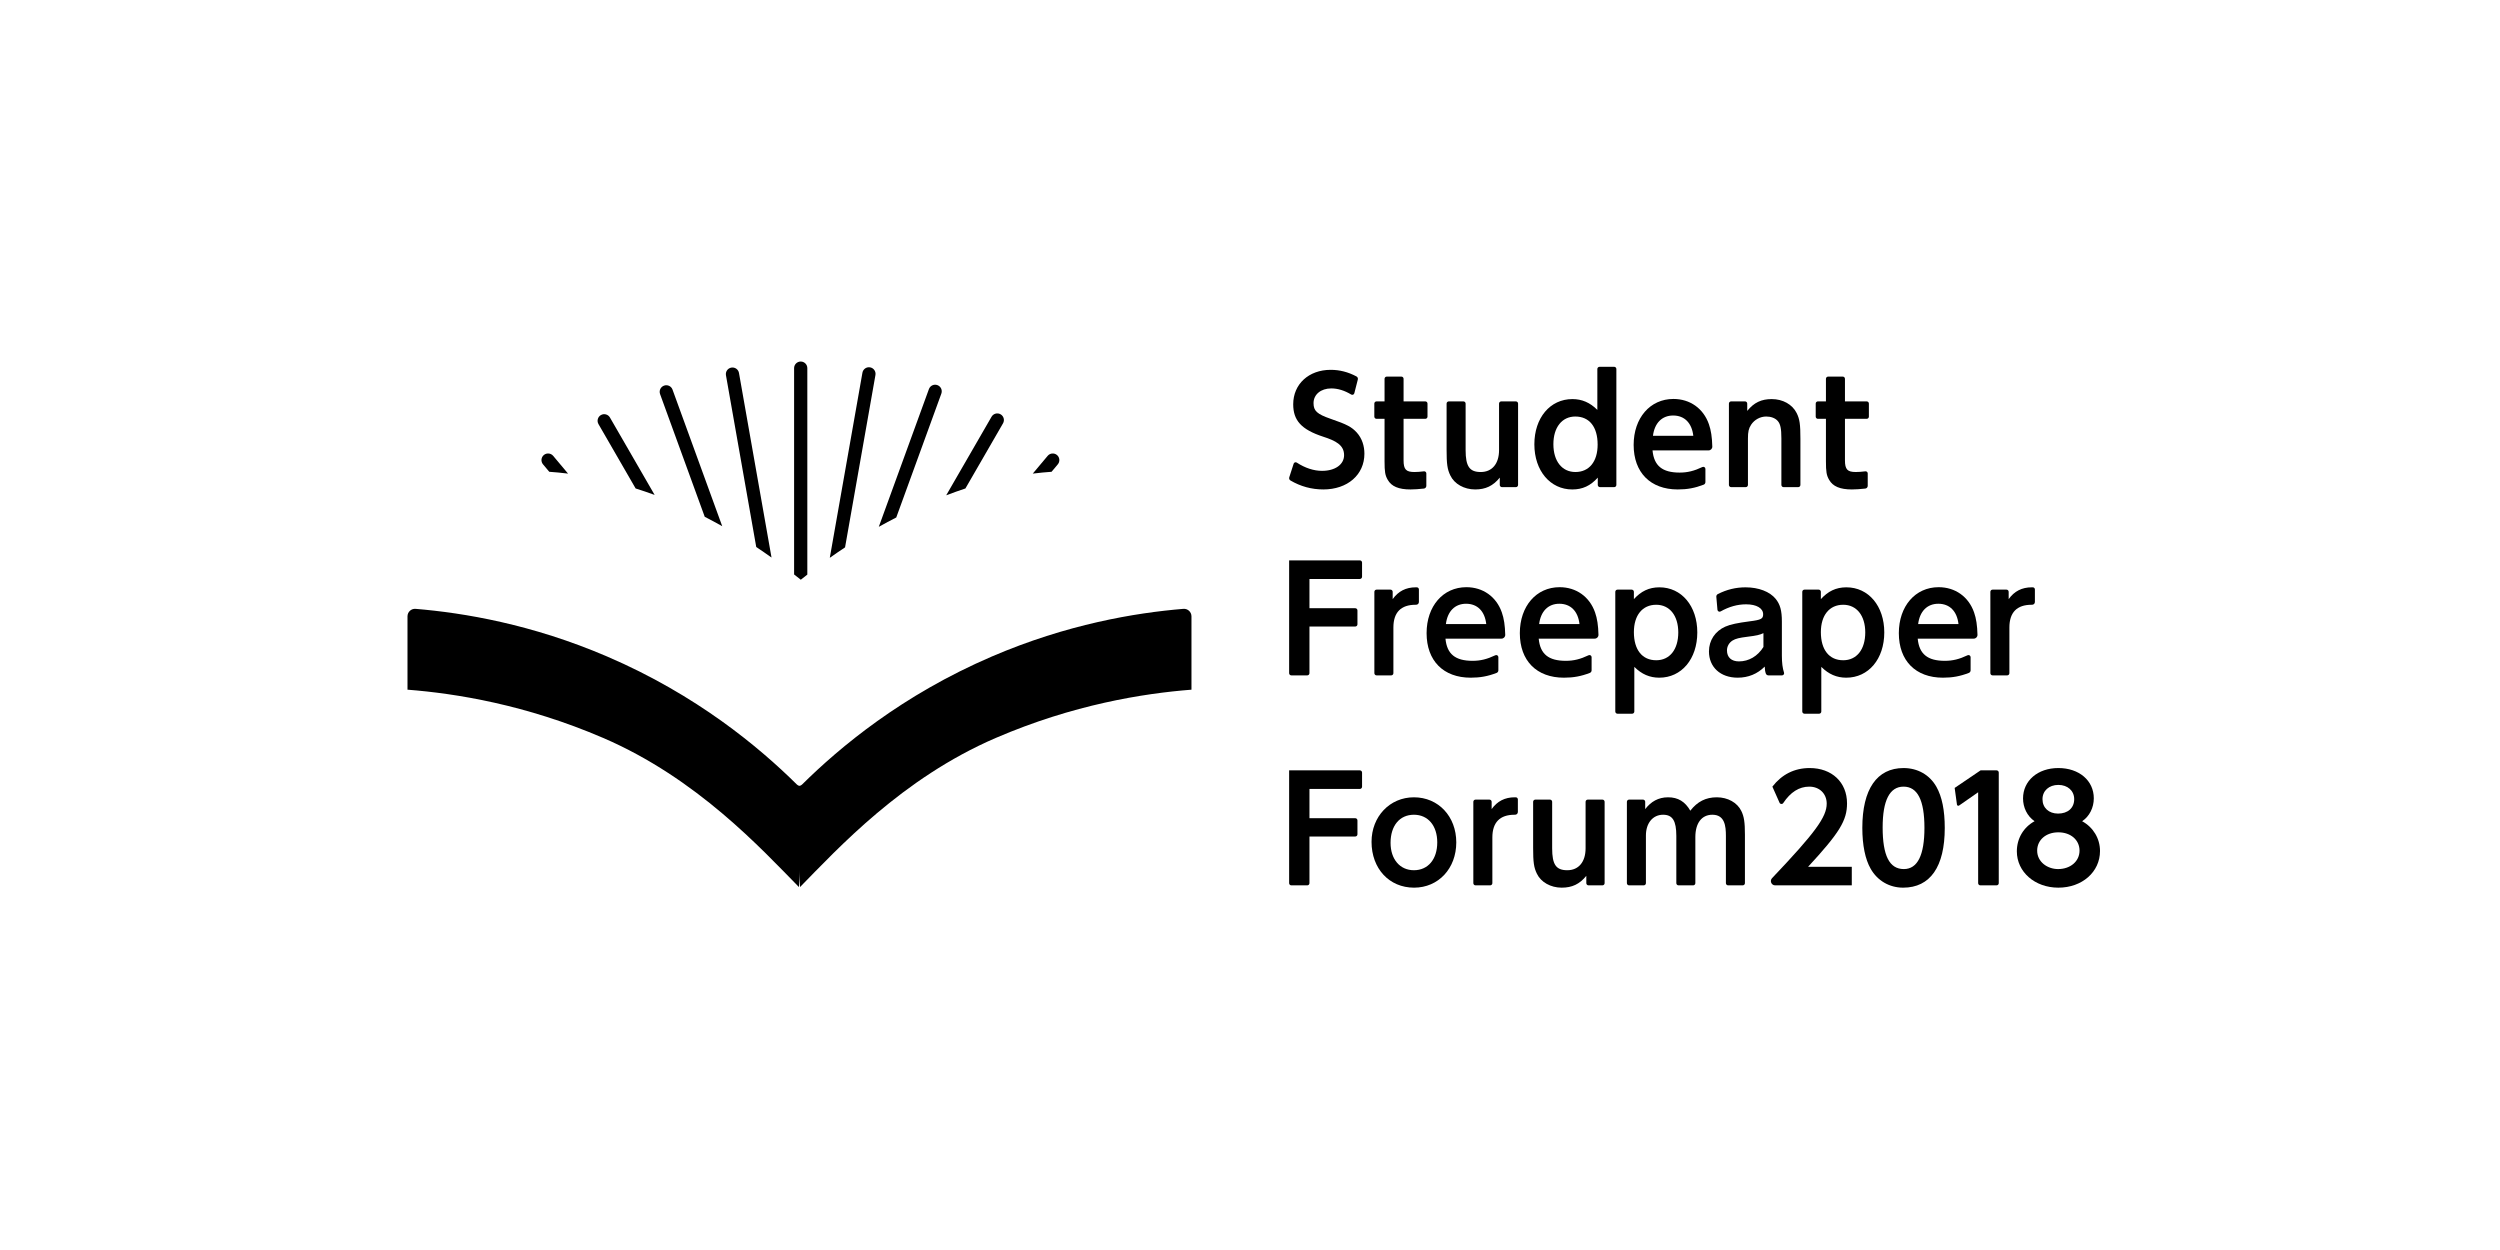
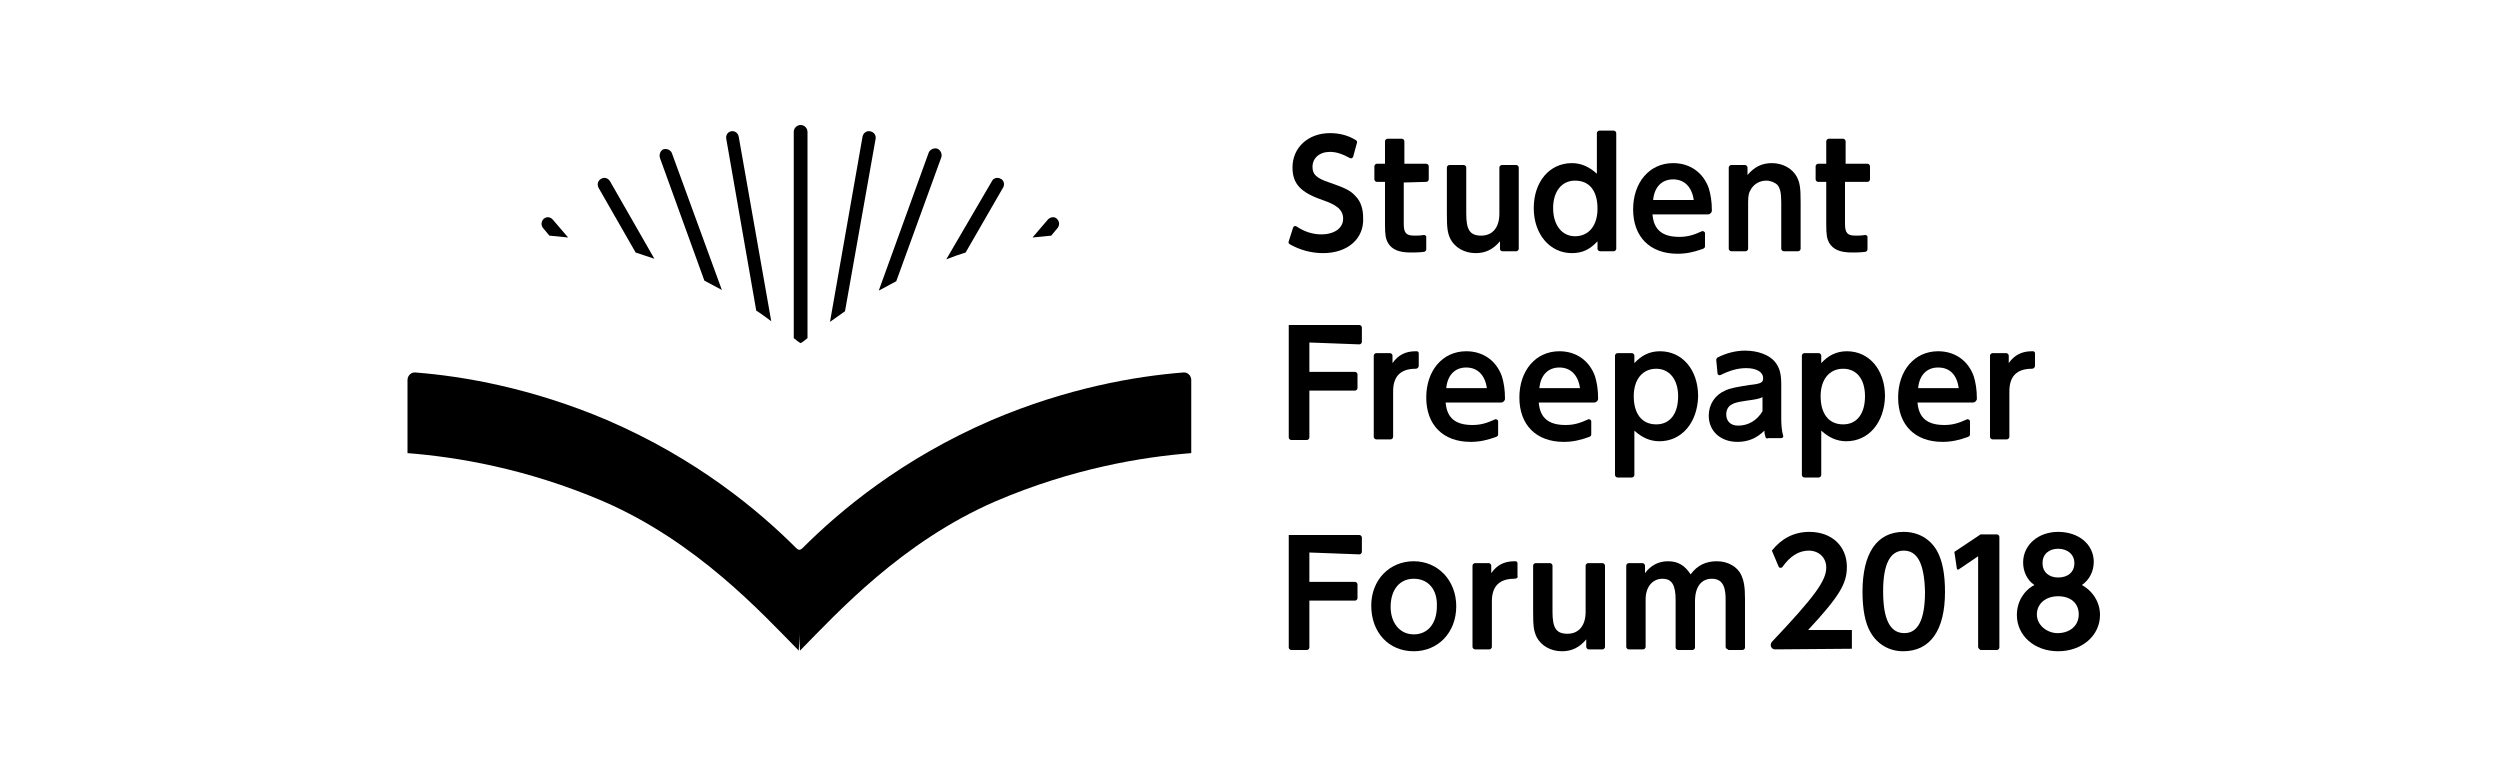
- <svg xmlns="http://www.w3.org/2000/svg" version="1.1" id="レイヤー_1" x="0px" y="0px" viewBox="0 0 400 200" enable-background="new 0 0 400 200" xml:space="preserve">
+ <svg xmlns="http://www.w3.org/2000/svg" version="1.1" id="レイヤー_1" x="0px" y="0px" viewBox="0 0 400 124.4" style="enable-background:new 0 0 400 124.4;" xml:space="preserve">
  <g>
    <g>
-       <path d="M116.153,60.041l4.846,27.482c0.808,0.537,1.623,1.097,2.444,1.682l-5.207-29.531    c-0.101-0.575-0.649-0.959-1.225-0.858C116.435,58.918,116.052,59.466,116.153,60.041" />
-       <path d="M105.612,63.056l7.146,19.633c0.919,0.468,1.855,0.975,2.799,1.504l-7.956-21.86    c-0.2-0.549-0.806-0.832-1.355-0.632h-0C105.696,61.9,105.413,62.507,105.612,63.056" />
-       <path d="M95.756,67.856l5.945,10.298c0.987,0.309,2.001,0.653,3.04,1.034l-7.153-12.39    c-0.292-0.506-0.939-0.679-1.445-0.387l-0,0C95.637,66.704,95.464,67.35,95.756,67.856" />
-       <path d="M87.013,72.804l-0,0c-0.447,0.376-0.506,1.042-0.13,1.49l1,1.192    c0.919,0.063,1.923,0.157,3.006,0.291l-2.385-2.843C88.127,72.487,87.46,72.429,87.013,72.804" />
-       <path d="M169.118,72.804l0,0c0.448,0.376,0.506,1.042,0.131,1.49l-1,1.192    c-0.919,0.063-1.923,0.157-3.006,0.291l2.386-2.843C168.004,72.487,168.67,72.429,169.118,72.804" />
-       <path d="M140.606,84.292c0.94-0.525,1.873-1.025,2.795-1.495l7.215-19.823c0.2-0.549-0.083-1.156-0.632-1.356    h-0c-0.549-0.2-1.155,0.083-1.355,0.632L140.606,84.292z" />
-       <path d="M132.767,89.25c0.818-0.58,1.632-1.135,2.442-1.67l4.863-27.58c0.101-0.575-0.283-1.124-0.858-1.225    c-0.575-0.102-1.123,0.282-1.225,0.858L132.767,89.25z" />
-       <path d="M129.172,91.936V58.902c0-0.584-0.473-1.057-1.057-1.057h-0.001c-0.584,0-1.058,0.473-1.058,1.057v33.011    c0.357,0.281,0.713,0.554,1.072,0.844C128.477,92.475,128.824,92.209,129.172,91.936" />
-       <path d="M151.391,79.25c1.045-0.396,2.072-0.763,3.075-1.095l6.017-10.422c0.292-0.506,0.119-1.152-0.387-1.444    l-0.001-0c-0.506-0.292-1.152-0.119-1.445,0.387L151.391,79.25z" />
+       <path d="M116.2,22.2l4.8,27.5c0.8,0.5,1.6,1.1,2.4,1.7l-5.2-29.5c-0.1-0.6-0.6-1-1.2-0.9C116.4,21.1,116.1,21.7,116.2,22.2" />
+       <path d="M105.6,25.3l7.1,19.6c0.9,0.5,1.9,1,2.8,1.5l-8-21.9c-0.2-0.5-0.8-0.8-1.4-0.6h0C105.7,24.1,105.4,24.7,105.6,25.3" />
+       <path d="M95.8,30.1l5.9,10.3c1,0.3,2,0.7,3,1L97.6,29c-0.3-0.5-0.9-0.7-1.4-0.4l0,0C95.6,28.9,95.5,29.6,95.8,30.1" />
+       <path d="M87,35L87,35c-0.4,0.4-0.5,1-0.1,1.5l1,1.2c0.9,0.1,1.9,0.2,3,0.3l-2.4-2.8C88.1,34.7,87.5,34.6,87,35" />
+       <path d="M169.1,35L169.1,35c0.4,0.4,0.5,1,0.1,1.5l-1,1.2c-0.9,0.1-1.9,0.2-3,0.3l2.4-2.8C168,34.7,168.7,34.6,169.1,35" />
+       <path d="M140.6,46.5c0.9-0.5,1.9-1,2.8-1.5l7.2-19.8c0.2-0.5-0.1-1.2-0.6-1.4h0c-0.5-0.2-1.2,0.1-1.4,0.6L140.6,46.5z" />
+       <path d="M132.8,51.5c0.8-0.6,1.6-1.1,2.4-1.7l4.9-27.6c0.1-0.6-0.3-1.1-0.9-1.2c-0.6-0.1-1.1,0.3-1.2,0.9L132.8,51.5z" />
+       <path d="M129.2,54.1v-33c0-0.6-0.5-1.1-1.1-1.1h0c-0.6,0-1.1,0.5-1.1,1.1v33c0.4,0.3,0.7,0.6,1.1,0.8    C128.5,54.7,128.8,54.4,129.2,54.1" />
+       <path d="M151.4,41.5c1-0.4,2.1-0.8,3.1-1.1l6-10.4c0.3-0.5,0.1-1.2-0.4-1.4l0,0c-0.5-0.3-1.2-0.1-1.4,0.4L151.4,41.5z" />
    </g>
    <g>
-       <path d="M127.832,141.93c-6.024-6.124-16.308-17.396-31.324-23.86c-12.402-5.339-23.588-7.118-31.309-7.721    l-0-11.734c-0-0.702,0.598-1.257,1.297-1.199c7.707,0.639,18.601,2.455,30.635,7.622    c14.361,6.166,24.347,14.526,30.349,20.464c0.36,0.357,0.937,0.357,1.298,0" />
-       <path d="M128.002,141.93c6.024-6.124,16.308-17.396,31.324-23.86c12.402-5.339,23.588-7.118,31.309-7.721    l0-11.734c0-0.702-0.597-1.257-1.297-1.199c-7.707,0.639-18.601,2.455-30.635,7.622    c-14.361,6.166-24.347,14.526-30.349,20.464c-0.36,0.357-0.937,0.357-1.298,0" />
+       <path d="M127.8,104.1c-6-6.1-16.3-17.4-31.3-23.9c-12.4-5.3-23.6-7.1-31.3-7.7l0-11.7c0-0.7,0.6-1.3,1.3-1.2    c7.7,0.6,18.6,2.5,30.6,7.6c14.4,6.2,24.3,14.5,30.3,20.5c0.4,0.4,0.9,0.4,1.3,0" />
+       <path d="M128,104.1c6-6.1,16.3-17.4,31.3-23.9c12.4-5.3,23.6-7.1,31.3-7.7l0-11.7c0-0.7-0.6-1.3-1.3-1.2    c-7.7,0.6-18.6,2.5-30.6,7.6c-14.4,6.2-24.3,14.5-30.3,20.5c-0.4,0.4-0.9,0.4-1.3,0" />
    </g>
  </g>
  <g>
    <g>
-       <path d="M211.733,78.311c-1.888,0-3.654-0.49-5.259-1.433c-0.176-0.103-0.254-0.319-0.191-0.513l0.701-2.171    c0.067-0.209,0.315-0.299,0.499-0.179c1.342,0.875,2.731,1.321,4.042,1.321c2.098,0,3.529-1.014,3.529-2.513    c0-1.614-1.338-2.306-3.344-2.951c-3.528-1.153-4.796-2.628-4.796-5.189c0-3.228,2.49-5.51,5.995-5.51    c1.418,0,2.774,0.34,4.128,1.057c0.178,0.094,0.265,0.302,0.215,0.496l-0.561,2.194    c-0.056,0.218-0.306,0.321-0.498,0.205c-1.072-0.646-2.141-0.978-3.192-0.978c-1.66,0-2.836,0.969-2.836,2.353    c0,1.244,0.553,1.752,2.744,2.513c2.628,0.899,3.367,1.314,4.174,2.19c0.853,0.945,1.222,2.167,1.222,3.389    C218.305,75.96,215.607,78.311,211.733,78.311" />
-       <path d="M224.571,67.013v6.641c0,1.453,0.392,1.868,1.729,1.868c0.425,0,0.913-0.032,1.533-0.11    c0.201-0.025,0.381,0.131,0.381,0.334v1.989c0,0.224-0.168,0.413-0.39,0.437c-0.808,0.088-1.529,0.14-2.146,0.14    c-1.891,0-3.043-0.484-3.643-1.545c-0.415-0.715-0.507-1.291-0.507-2.951v-6.803h-1.284    c-0.195,0-0.353-0.158-0.353-0.353v-2.085c0-0.195,0.158-0.353,0.353-0.353h1.284v-3.614    c0-0.195,0.158-0.353,0.353-0.353h2.338c0.195,0,0.353,0.158,0.353,0.353v3.614h3.475    c0.195,0,0.353,0.158,0.353,0.353v2.085c0,0.195-0.158,0.353-0.353,0.353H224.571z" />
-       <path d="M239.964,77.59v-1.169c-1.084,1.337-2.283,1.891-3.943,1.891c-1.752,0-3.321-0.876-3.966-2.236    c-0.485-0.991-0.6-1.845-0.6-4.128v-7.371c0-0.195,0.158-0.353,0.353-0.353h2.338    c0.195,0,0.353,0.158,0.353,0.353v7.441c0,2.604,0.623,3.505,2.421,3.505c1.821,0,2.928-1.337,2.928-3.505    v-7.441c0-0.195,0.158-0.353,0.353-0.353h2.338c0.195,0,0.353,0.158,0.353,0.353v13.014    c0,0.195-0.158,0.353-0.353,0.353h-2.223C240.122,77.942,239.964,77.784,239.964,77.59z" />
-       <path d="M255.644,77.59v-1.169c-1.176,1.314-2.444,1.892-4.081,1.892c-3.528,0-6.065-2.998-6.065-7.218    c0-4.243,2.514-7.241,6.088-7.241c1.522,0,2.813,0.553,3.989,1.729v-6.541c0-0.195,0.158-0.353,0.353-0.353    h2.338c0.195,0,0.353,0.158,0.353,0.353v18.548c0,0.195-0.158,0.353-0.353,0.353h-2.269    C255.802,77.942,255.644,77.784,255.644,77.59z M252.047,66.644c-2.121,0-3.505,1.729-3.505,4.427    c0,2.722,1.383,4.451,3.528,4.451c2.19,0,3.551-1.66,3.551-4.381C255.621,68.305,254.306,66.644,252.047,66.644" />
-       <path d="M264.404,72.063c0.231,2.467,1.568,3.551,4.335,3.551c1.258,0,2.314-0.258,3.644-0.89    c0.224-0.106,0.483,0.055,0.483,0.303v2.109c0,0.181-0.111,0.346-0.28,0.411c-1.403,0.542-2.633,0.765-4.147,0.765    c-4.381,0-7.055-2.721-7.055-7.125c0-4.311,2.628-7.355,6.364-7.355c2.652,0,4.797,1.522,5.673,4.035    c0.346,0.978,0.513,2.1,0.547,3.589c0.008,0.333-0.262,0.608-0.595,0.608H264.404z M267.701,66.482    c-1.775,0-2.974,1.199-3.228,3.251h6.456C270.699,67.681,269.522,66.482,267.701,66.482" />
-       <path d="M285.374,77.942c-0.195,0-0.353-0.158-0.353-0.353v-7.441c0-1.591-0.161-2.329-0.6-2.813    c-0.392-0.438-1.062-0.692-1.822-0.692c-0.967,0-1.891,0.507-2.421,1.314c-0.392,0.599-0.507,1.13-0.507,2.19    v7.441c0,0.195-0.158,0.353-0.353,0.353h-2.338c-0.195,0-0.353-0.158-0.353-0.353V64.576    c0-0.195,0.158-0.353,0.353-0.353h2.224c0.195,0,0.353,0.158,0.353,0.353v1.169    c1.083-1.337,2.26-1.891,3.92-1.891c1.775,0,3.297,0.853,3.989,2.236c0.484,0.968,0.6,1.821,0.6,4.127    v7.372c0,0.195-0.158,0.353-0.352,0.353H285.374z" />
-       <path d="M295.193,67.013v6.641c0,1.453,0.392,1.868,1.729,1.868c0.425,0,0.913-0.032,1.533-0.11    c0.201-0.025,0.381,0.131,0.381,0.334v1.989c0,0.224-0.168,0.413-0.39,0.437c-0.808,0.088-1.529,0.14-2.146,0.14    c-1.891,0-3.043-0.484-3.643-1.545c-0.415-0.715-0.507-1.291-0.507-2.951v-6.803h-1.284    c-0.195,0-0.352-0.158-0.352-0.353v-2.085c0-0.195,0.158-0.353,0.352-0.353h1.284v-3.614    c0-0.195,0.158-0.353,0.353-0.353h2.338c0.195,0,0.352,0.158,0.352,0.353v3.614h3.475    c0.195,0,0.353,0.158,0.353,0.353v2.085c0,0.195-0.158,0.353-0.353,0.353H295.193z" />
+       <path d="M211.7,40.5c-1.9,0-3.7-0.5-5.3-1.4c-0.2-0.1-0.3-0.3-0.2-0.5l0.7-2.2c0.1-0.2,0.3-0.3,0.5-0.2c1.3,0.9,2.7,1.3,4,1.3    c2.1,0,3.5-1,3.5-2.5c0-1.6-1.3-2.3-3.3-3c-3.5-1.2-4.8-2.6-4.8-5.2c0-3.2,2.5-5.5,6-5.5c1.4,0,2.8,0.3,4.1,1.1    c0.2,0.1,0.3,0.3,0.2,0.5l-0.6,2.2c-0.1,0.2-0.3,0.3-0.5,0.2c-1.1-0.6-2.1-1-3.2-1c-1.7,0-2.8,1-2.8,2.4c0,1.2,0.6,1.8,2.7,2.5    c2.6,0.9,3.4,1.3,4.2,2.2c0.9,0.9,1.2,2.2,1.2,3.4C218.3,38.2,215.6,40.5,211.7,40.5" />
+       <path d="M224.6,29.2v6.6c0,1.5,0.4,1.9,1.7,1.9c0.4,0,0.9,0,1.5-0.1c0.2,0,0.4,0.1,0.4,0.3v2c0,0.2-0.2,0.4-0.4,0.4    c-0.8,0.1-1.5,0.1-2.1,0.1c-1.9,0-3-0.5-3.6-1.5c-0.4-0.7-0.5-1.3-0.5-3v-6.8h-1.3c-0.2,0-0.4-0.2-0.4-0.4v-2.1    c0-0.2,0.2-0.4,0.4-0.4h1.3v-3.6c0-0.2,0.2-0.4,0.4-0.4h2.3c0.2,0,0.4,0.2,0.4,0.4v3.6h3.5c0.2,0,0.4,0.2,0.4,0.4v2.1    c0,0.2-0.2,0.4-0.4,0.4L224.6,29.2L224.6,29.2z" />
+       <path d="M240,39.8v-1.2c-1.1,1.3-2.3,1.9-3.9,1.9c-1.8,0-3.3-0.9-4-2.2c-0.5-1-0.6-1.8-0.6-4.1v-7.4c0-0.2,0.2-0.4,0.4-0.4h2.3    c0.2,0,0.4,0.2,0.4,0.4v7.4c0,2.6,0.6,3.5,2.4,3.5c1.8,0,2.9-1.3,2.9-3.5v-7.4c0-0.2,0.2-0.4,0.4-0.4h2.3c0.2,0,0.4,0.2,0.4,0.4    v13c0,0.2-0.2,0.4-0.4,0.4h-2.2C240.1,40.2,240,40,240,39.8z" />
+       <path d="M255.6,39.8v-1.2c-1.2,1.3-2.4,1.9-4.1,1.9c-3.5,0-6.1-3-6.1-7.2c0-4.2,2.5-7.2,6.1-7.2c1.5,0,2.8,0.6,4,1.7v-6.5    c0-0.2,0.2-0.4,0.4-0.4h2.3c0.2,0,0.4,0.2,0.4,0.4v18.5c0,0.2-0.2,0.4-0.4,0.4H256C255.8,40.2,255.6,40,255.6,39.8z M252,28.9    c-2.1,0-3.5,1.7-3.5,4.4c0,2.7,1.4,4.5,3.5,4.5c2.2,0,3.6-1.7,3.6-4.4C255.6,30.5,254.3,28.9,252,28.9" />
+       <path d="M264.4,34.3c0.2,2.5,1.6,3.6,4.3,3.6c1.3,0,2.3-0.3,3.6-0.9c0.2-0.1,0.5,0.1,0.5,0.3v2.1c0,0.2-0.1,0.3-0.3,0.4    c-1.4,0.5-2.6,0.8-4.1,0.8c-4.4,0-7.1-2.7-7.1-7.1c0-4.3,2.6-7.4,6.4-7.4c2.7,0,4.8,1.5,5.7,4c0.3,1,0.5,2.1,0.5,3.6    c0,0.3-0.3,0.6-0.6,0.6C273.4,34.3,264.4,34.3,264.4,34.3z M267.7,28.7c-1.8,0-3,1.2-3.2,3.3h6.5    C270.7,29.9,269.5,28.7,267.7,28.7" />
+       <path d="M285.4,40.2c-0.2,0-0.4-0.2-0.4-0.4v-7.4c0-1.6-0.2-2.3-0.6-2.8c-0.4-0.4-1.1-0.7-1.8-0.7c-1,0-1.9,0.5-2.4,1.3    c-0.4,0.6-0.5,1.1-0.5,2.2v7.4c0,0.2-0.2,0.4-0.4,0.4H277c-0.2,0-0.4-0.2-0.4-0.4v-13c0-0.2,0.2-0.4,0.4-0.4h2.2    c0.2,0,0.4,0.2,0.4,0.4V28c1.1-1.3,2.3-1.9,3.9-1.9c1.8,0,3.3,0.9,4,2.2c0.5,1,0.6,1.8,0.6,4.1v7.4c0,0.2-0.2,0.4-0.4,0.4H285.4z" />
+       <path d="M295.2,29.2v6.6c0,1.5,0.4,1.9,1.7,1.9c0.4,0,0.9,0,1.5-0.1c0.2,0,0.4,0.1,0.4,0.3v2c0,0.2-0.2,0.4-0.4,0.4    c-0.8,0.1-1.5,0.1-2.1,0.1c-1.9,0-3-0.5-3.6-1.5c-0.4-0.7-0.5-1.3-0.5-3v-6.8h-1.3c-0.2,0-0.4-0.2-0.4-0.4v-2.1    c0-0.2,0.2-0.4,0.4-0.4h1.3v-3.6c0-0.2,0.2-0.4,0.4-0.4h2.3c0.2,0,0.4,0.2,0.4,0.4v3.6h3.5c0.2,0,0.4,0.2,0.4,0.4v2.1    c0,0.2-0.2,0.4-0.4,0.4H295.2z" />
    </g>
    <g>
-       <path d="M209.513,92.634v4.681h7.326c0.195,0,0.353,0.158,0.353,0.353v2.223c0,0.195-0.158,0.353-0.353,0.353h-7.326    v7.464c0,0.195-0.158,0.353-0.353,0.353h-2.546c-0.195,0-0.353-0.158-0.353-0.353V89.66h11.315    c0.195,0,0.353,0.158,0.353,0.353v2.269c0,0.195-0.158,0.353-0.353,0.353H209.513z" />
-       <path d="M226.495,96.762c-2.352,0-3.552,1.222-3.552,3.643v7.303c0,0.195-0.158,0.353-0.353,0.353h-2.338    c-0.195,0-0.353-0.158-0.353-0.353V94.693c0-0.195,0.158-0.353,0.353-0.353h2.224    c0.195,0,0.353,0.158,0.353,0.353v1.169c0.899-1.268,2.121-1.891,3.689-1.891c0.064,0,0.12,0,0.179,0.001    c0.183,0.004,0.328,0.154,0.328,0.337l0,2.011c0,0.244-0.197,0.441-0.441,0.44    C226.559,96.762,226.529,96.762,226.495,96.762" />
-       <path d="M231.275,102.181c0.231,2.467,1.568,3.551,4.335,3.551c1.258,0,2.313-0.258,3.645-0.891    c0.224-0.106,0.483,0.055,0.483,0.303v2.11c0,0.181-0.111,0.346-0.28,0.411c-1.403,0.542-2.634,0.765-4.147,0.765    c-4.382,0-7.056-2.721-7.056-7.125c0-4.311,2.628-7.355,6.364-7.355c2.652,0,4.797,1.522,5.673,4.035    c0.345,0.978,0.512,2.1,0.546,3.589c0.008,0.333-0.262,0.608-0.595,0.608H231.275z M234.572,96.6    c-1.775,0-2.974,1.199-3.228,3.251h6.456C237.569,97.799,236.393,96.6,234.572,96.6" />
-       <path d="M246.193,102.181c0.231,2.467,1.568,3.551,4.335,3.551c1.259,0,2.314-0.258,3.645-0.891    c0.224-0.106,0.483,0.055,0.483,0.303v2.11c0,0.181-0.111,0.346-0.28,0.411c-1.403,0.542-2.634,0.765-4.147,0.765    c-4.382,0-7.056-2.721-7.056-7.125c0-4.311,2.628-7.355,6.363-7.355c2.652,0,4.797,1.522,5.673,4.035    c0.345,0.978,0.512,2.1,0.546,3.589c0.008,0.333-0.262,0.608-0.595,0.608H246.193z M249.49,96.6    c-1.775,0-2.974,1.199-3.228,3.251h6.456C252.487,97.799,251.311,96.6,249.49,96.6" />
-       <path d="M265.481,108.43c-1.522,0-2.814-0.554-3.989-1.73v7.142c0,0.195-0.158,0.353-0.353,0.353h-2.339    c-0.195,0-0.353-0.158-0.353-0.353V94.693c0-0.195,0.158-0.353,0.353-0.353h2.269    c0.195,0,0.353,0.158,0.353,0.353v1.169c1.13-1.245,2.398-1.891,4.081-1.891c3.552,0,6.065,2.997,6.065,7.217    C271.567,105.432,269.054,108.43,265.481,108.43 M264.997,96.762c-2.214,0-3.575,1.683-3.575,4.382    c0,2.836,1.338,4.496,3.575,4.496c2.167,0,3.528-1.729,3.528-4.451C268.524,98.491,267.14,96.762,264.997,96.762    " />
-       <path d="M282.528,107.758c-0.11-0.316-0.154-0.651-0.171-1.105c-1.176,1.176-2.629,1.776-4.335,1.776    c-2.744,0-4.588-1.683-4.588-4.197c0-1.775,0.991-3.251,2.605-3.966c0.83-0.369,1.983-0.6,3.897-0.853    c1.867-0.231,2.167-0.415,2.167-1.13c0-0.968-1.061-1.591-2.721-1.591c-1.391,0-2.726,0.374-4.089,1.139    c-0.213,0.119-0.478-0.02-0.5-0.263l-0.182-2.081c-0.015-0.177,0.076-0.349,0.235-0.43    c1.438-0.737,2.899-1.084,4.443-1.084c2.099,0,3.875,0.691,4.82,1.845c0.715,0.899,0.991,1.845,0.991,3.643    v5.465c0,1.125,0.11,1.981,0.344,2.7c0.07,0.215-0.096,0.435-0.322,0.435h-2.176    C282.757,108.061,282.591,107.938,282.528,107.758z M282.149,101.304c-0.6,0.277-1.061,0.392-2.559,0.576    c-1.291,0.161-1.891,0.3-2.376,0.6c-0.553,0.346-0.898,0.922-0.898,1.591c0,1.107,0.715,1.753,1.914,1.753    c1.591,0,2.997-0.831,3.92-2.307V101.304z" />
-       <path d="M295.398,108.43c-1.522,0-2.814-0.554-3.989-1.73v7.142c0,0.195-0.158,0.353-0.353,0.353h-2.339    c-0.195,0-0.353-0.158-0.353-0.353V94.693c0-0.195,0.158-0.353,0.353-0.353h2.269    c0.195,0,0.353,0.158,0.353,0.353v1.169c1.13-1.245,2.398-1.891,4.081-1.891c3.552,0,6.065,2.997,6.065,7.217    C301.485,105.432,298.972,108.43,295.398,108.43 M294.914,96.762c-2.214,0-3.575,1.683-3.575,4.382    c0,2.836,1.338,4.496,3.575,4.496c2.167,0,3.528-1.729,3.528-4.451C298.442,98.491,297.057,96.762,294.914,96.762" />
-       <path d="M306.834,102.181c0.231,2.467,1.568,3.551,4.335,3.551c1.259,0,2.314-0.258,3.645-0.891    c0.224-0.106,0.483,0.055,0.483,0.303v2.11c0,0.181-0.111,0.346-0.28,0.411c-1.403,0.542-2.634,0.765-4.147,0.765    c-4.382,0-7.056-2.721-7.056-7.125c0-4.311,2.628-7.355,6.364-7.355c2.652,0,4.797,1.522,5.673,4.035    c0.345,0.978,0.512,2.1,0.546,3.589c0.008,0.333-0.262,0.608-0.595,0.608H306.834z M310.131,96.6    c-1.775,0-2.974,1.199-3.228,3.251h6.456C313.128,97.799,311.952,96.6,310.131,96.6" />
-       <path d="M325.054,96.762c-2.352,0-3.551,1.222-3.551,3.643v7.303c0,0.195-0.158,0.353-0.353,0.353h-2.339    c-0.195,0-0.353-0.158-0.353-0.353V94.693c0-0.195,0.158-0.353,0.353-0.353h2.224    c0.195,0,0.352,0.158,0.352,0.353v1.169c0.898-1.268,2.121-1.891,3.688-1.891c0.064,0,0.12,0,0.18,0.001    c0.183,0.004,0.328,0.154,0.328,0.337v2.011c0,0.244-0.197,0.441-0.441,0.44    C325.117,96.762,325.088,96.762,325.054,96.762" />
+       <path d="M209.5,54.8v4.7h7.3c0.2,0,0.4,0.2,0.4,0.4v2.2c0,0.2-0.2,0.4-0.4,0.4h-7.3v7.5c0,0.2-0.2,0.4-0.4,0.4h-2.5    c-0.2,0-0.4-0.2-0.4-0.4v-18h11.3c0.2,0,0.4,0.2,0.4,0.4v2.3c0,0.2-0.2,0.4-0.4,0.4L209.5,54.8L209.5,54.8z" />
+       <path d="M226.5,59c-2.4,0-3.6,1.2-3.6,3.6v7.3c0,0.2-0.2,0.4-0.4,0.4h-2.3c-0.2,0-0.4-0.2-0.4-0.4v-13c0-0.2,0.2-0.4,0.4-0.4h2.2    c0.2,0,0.4,0.2,0.4,0.4v1.2c0.9-1.3,2.1-1.9,3.7-1.9c0.1,0,0.1,0,0.2,0c0.2,0,0.3,0.2,0.3,0.3v2C227,58.8,226.8,59,226.5,59    C226.6,59,226.5,59,226.5,59" />
+       <path d="M231.3,64.4c0.2,2.5,1.6,3.6,4.3,3.6c1.3,0,2.3-0.3,3.6-0.9c0.2-0.1,0.5,0.1,0.5,0.3v2.1c0,0.2-0.1,0.3-0.3,0.4    c-1.4,0.5-2.6,0.8-4.1,0.8c-4.4,0-7.1-2.7-7.1-7.1c0-4.3,2.6-7.4,6.4-7.4c2.7,0,4.8,1.5,5.7,4c0.3,1,0.5,2.1,0.5,3.6    c0,0.3-0.3,0.6-0.6,0.6L231.3,64.4L231.3,64.4z M234.6,58.8c-1.8,0-3,1.2-3.2,3.3h6.5C237.6,60,236.4,58.8,234.6,58.8" />
+       <path d="M246.2,64.4c0.2,2.5,1.6,3.6,4.3,3.6c1.3,0,2.3-0.3,3.6-0.9c0.2-0.1,0.5,0.1,0.5,0.3v2.1c0,0.2-0.1,0.3-0.3,0.4    c-1.4,0.5-2.6,0.8-4.1,0.8c-4.4,0-7.1-2.7-7.1-7.1c0-4.3,2.6-7.4,6.4-7.4c2.7,0,4.8,1.5,5.7,4c0.3,1,0.5,2.1,0.5,3.6    c0,0.3-0.3,0.6-0.6,0.6L246.2,64.4L246.2,64.4z M249.5,58.8c-1.8,0-3,1.2-3.2,3.3h6.5C252.5,60,251.3,58.8,249.5,58.8" />
+       <path d="M265.5,70.6c-1.5,0-2.8-0.6-4-1.7v7.1c0,0.2-0.2,0.4-0.4,0.4h-2.3c-0.2,0-0.4-0.2-0.4-0.4V56.9c0-0.2,0.2-0.4,0.4-0.4h2.3    c0.2,0,0.4,0.2,0.4,0.4v1.2c1.1-1.2,2.4-1.9,4.1-1.9c3.6,0,6.1,3,6.1,7.2C271.6,67.6,269.1,70.6,265.5,70.6 M265,59    c-2.2,0-3.6,1.7-3.6,4.4c0,2.8,1.3,4.5,3.6,4.5c2.2,0,3.5-1.7,3.5-4.5C268.5,60.7,267.1,59,265,59" />
+       <path d="M282.5,70c-0.1-0.3-0.2-0.7-0.2-1.1c-1.2,1.2-2.6,1.8-4.3,1.8c-2.7,0-4.6-1.7-4.6-4.2c0-1.8,1-3.3,2.6-4    c0.8-0.4,2-0.6,3.9-0.9c1.9-0.2,2.2-0.4,2.2-1.1c0-1-1.1-1.6-2.7-1.6c-1.4,0-2.7,0.4-4.1,1.1c-0.2,0.1-0.5,0-0.5-0.3l-0.2-2.1    c0-0.2,0.1-0.3,0.2-0.4c1.4-0.7,2.9-1.1,4.4-1.1c2.1,0,3.9,0.7,4.8,1.8c0.7,0.9,1,1.8,1,3.6v5.5c0,1.1,0.1,2,0.3,2.7    c0.1,0.2-0.1,0.4-0.3,0.4h-2.2C282.8,70.3,282.6,70.1,282.5,70z M282.1,63.5c-0.6,0.3-1.1,0.4-2.6,0.6c-1.3,0.2-1.9,0.3-2.4,0.6    c-0.6,0.3-0.9,0.9-0.9,1.6c0,1.1,0.7,1.8,1.9,1.8c1.6,0,3-0.8,3.9-2.3V63.5z" />
+       <path d="M295.4,70.6c-1.5,0-2.8-0.6-4-1.7v7.1c0,0.2-0.2,0.4-0.4,0.4h-2.3c-0.2,0-0.4-0.2-0.4-0.4V56.9c0-0.2,0.2-0.4,0.4-0.4h2.3    c0.2,0,0.4,0.2,0.4,0.4v1.2c1.1-1.2,2.4-1.9,4.1-1.9c3.6,0,6.1,3,6.1,7.2C301.5,67.6,299,70.6,295.4,70.6 M294.9,59    c-2.2,0-3.6,1.7-3.6,4.4c0,2.8,1.3,4.5,3.6,4.5c2.2,0,3.5-1.7,3.5-4.5C298.4,60.7,297.1,59,294.9,59" />
+       <path d="M306.8,64.4c0.2,2.5,1.6,3.6,4.3,3.6c1.3,0,2.3-0.3,3.6-0.9c0.2-0.1,0.5,0.1,0.5,0.3v2.1c0,0.2-0.1,0.3-0.3,0.4    c-1.4,0.5-2.6,0.8-4.1,0.8c-4.4,0-7.1-2.7-7.1-7.1c0-4.3,2.6-7.4,6.4-7.4c2.7,0,4.8,1.5,5.7,4c0.3,1,0.5,2.1,0.5,3.6    c0,0.3-0.3,0.6-0.6,0.6L306.8,64.4L306.8,64.4z M310.1,58.8c-1.8,0-3,1.2-3.2,3.3h6.5C313.1,60,312,58.8,310.1,58.8" />
+       <path d="M325.1,59c-2.4,0-3.6,1.2-3.6,3.6v7.3c0,0.2-0.2,0.4-0.4,0.4h-2.3c-0.2,0-0.4-0.2-0.4-0.4v-13c0-0.2,0.2-0.4,0.4-0.4h2.2    c0.2,0,0.4,0.2,0.4,0.4v1.2c0.9-1.3,2.1-1.9,3.7-1.9c0.1,0,0.1,0,0.2,0c0.2,0,0.3,0.2,0.3,0.3v2C325.6,58.8,325.4,59,325.1,59    C325.1,59,325.1,59,325.1,59" />
    </g>
    <g>
-       <path d="M209.514,126.231v4.681h7.325c0.195,0,0.353,0.158,0.353,0.353v2.223c0,0.195-0.158,0.353-0.353,0.353    h-7.325v7.464c0,0.195-0.158,0.353-0.353,0.353h-2.547c-0.195,0-0.353-0.158-0.353-0.353v-18.048h11.316    c0.195,0,0.353,0.158,0.353,0.353v2.269c0,0.195-0.158,0.353-0.353,0.353H209.514z" />
-       <path d="M226.248,142.026c-3.965,0-6.801-3.044-6.801-7.333c0-4.059,2.928-7.125,6.779-7.125    c3.92,0,6.779,3.067,6.779,7.217C233.004,138.959,230.145,142.026,226.248,142.026 M226.226,130.358    c-2.284,0-3.736,1.752-3.736,4.497c0,2.628,1.499,4.381,3.736,4.381c2.26,0,3.735-1.752,3.735-4.451    C229.961,132.11,228.485,130.358,226.226,130.358" />
-       <path d="M242.329,130.358c-2.352,0-3.551,1.222-3.551,3.643v7.303c0,0.195-0.158,0.353-0.353,0.353h-2.339    c-0.195,0-0.353-0.158-0.353-0.353v-13.014c0-0.195,0.158-0.353,0.353-0.353h2.224    c0.195,0,0.353,0.158,0.353,0.353v1.169c0.898-1.268,2.121-1.891,3.688-1.891c0.064,0,0.12,0,0.18,0.001    c0.183,0.004,0.328,0.154,0.328,0.337v2.011c0,0.244-0.197,0.441-0.441,0.44    C242.392,130.358,242.363,130.358,242.329,130.358" />
-       <path d="M253.81,141.304v-1.169c-1.084,1.337-2.283,1.891-3.943,1.891c-1.753,0-3.321-0.876-3.966-2.236    c-0.484-0.991-0.6-1.845-0.6-4.128V128.29c0-0.195,0.158-0.353,0.353-0.353h2.338    c0.195,0,0.353,0.158,0.353,0.353v7.441c0,2.604,0.623,3.505,2.421,3.505c1.822,0,2.928-1.337,2.928-3.505V128.29    c0-0.195,0.158-0.353,0.353-0.353h2.339c0.195,0,0.353,0.158,0.353,0.353v13.014    c0,0.195-0.158,0.353-0.353,0.353h-2.224C253.968,141.657,253.81,141.499,253.81,141.304z" />
-       <path d="M276.498,141.657c-0.195,0-0.353-0.158-0.353-0.353v-7.557c0-1.591-0.184-3.389-2.167-3.389    c-1.706,0-2.722,1.337-2.722,3.574v7.372c0,0.195-0.158,0.353-0.353,0.353h-2.338    c-0.195,0-0.353-0.158-0.353-0.353v-7.557c0-2.421-0.6-3.389-2.121-3.389c-1.637,0-2.744,1.337-2.744,3.32    v7.626c0,0.195-0.158,0.353-0.353,0.353h-2.338c-0.195,0-0.353-0.158-0.353-0.353V128.29    c0-0.195,0.158-0.353,0.353-0.353h2.223c0.195,0,0.353,0.158,0.353,0.353v1.169    c0.922-1.199,2.098-1.891,3.666-1.891c1.591,0,2.721,0.692,3.551,2.144c1.131-1.452,2.468-2.144,4.243-2.144    c1.752,0,3.274,0.853,3.92,2.19c0.438,0.899,0.576,1.798,0.576,3.781v7.764c0,0.195-0.158,0.353-0.352,0.353    H276.498z" />
-       <path d="M284.024,141.657c-0.6,0-0.907-0.72-0.494-1.155c6.908-7.268,8.743-9.791,8.743-11.919    c0-1.591-1.152-2.721-2.789-2.721c-1.619,0-3.007,0.881-4.165,2.624c-0.148,0.223-0.481,0.199-0.59-0.045    l-1.148-2.579c1.499-1.938,3.505-2.975,5.971-2.975c3.551,0,5.973,2.283,5.973,5.65    c0,2.744-1.199,4.703-6.226,10.146h6.987v2.974H284.024z" />
-       <path d="M304.498,142.026c-2.191,0-4.105-1.108-5.189-3.021c-0.876-1.522-1.337-3.781-1.337-6.548    c0-6.18,2.33-9.569,6.595-9.569c2.26,0,4.173,1.084,5.258,2.997c0.898,1.591,1.336,3.759,1.336,6.595    C311.161,138.682,308.833,142.026,304.498,142.026 M304.567,125.862c-2.214,0-3.343,2.19-3.343,6.525    c0,4.52,1.083,6.664,3.389,6.664c2.19,0,3.297-2.213,3.297-6.594C307.91,128.029,306.804,125.862,304.567,125.862    " />
-       <path d="M316.504,141.304v-14.543l-3.051,2.125c-0.134,0.093-0.318,0.012-0.34-0.149l-0.367-2.669l4.15-2.813    h2.553c0.195,0,0.353,0.158,0.353,0.353v17.695c0,0.195-0.158,0.353-0.353,0.353h-2.593    C316.661,141.657,316.504,141.499,316.504,141.304z" />
-       <path d="M329.336,142.026c-3.758,0-6.641-2.514-6.641-5.811c0-2.052,1.061-3.85,2.836-4.82    c-1.199-0.829-1.845-2.213-1.845-3.643c0-2.836,2.352-4.865,5.65-4.865c3.32,0,5.672,2.006,5.672,4.842    c0,1.499-0.691,2.882-1.867,3.666c1.776,0.969,2.86,2.768,2.86,4.774C336,139.512,333.14,142.026,329.336,142.026     M329.336,133.172c-1.983,0-3.389,1.222-3.389,2.928c0,1.821,1.659,2.951,3.343,2.951    c1.983,0,3.435-1.245,3.435-2.951S331.319,133.172,329.336,133.172 M329.336,125.585    c-1.5,0-2.537,0.945-2.537,2.283c0,1.383,1.015,2.306,2.491,2.306c1.568,0,2.582-0.899,2.582-2.306    C331.872,126.53,330.834,125.585,329.336,125.585" />
+       <path d="M209.5,88.4v4.7h7.3c0.2,0,0.4,0.2,0.4,0.4v2.2c0,0.2-0.2,0.4-0.4,0.4h-7.3v7.5c0,0.2-0.2,0.4-0.4,0.4h-2.5    c-0.2,0-0.4-0.2-0.4-0.4v-18h11.3c0.2,0,0.4,0.2,0.4,0.4v2.3c0,0.2-0.2,0.4-0.4,0.4L209.5,88.4L209.5,88.4z" />
+       <path d="M226.2,104.2c-4,0-6.8-3-6.8-7.3c0-4.1,2.9-7.1,6.8-7.1c3.9,0,6.8,3.1,6.8,7.2C233,101.2,230.1,104.2,226.2,104.2     M226.2,92.6c-2.3,0-3.7,1.8-3.7,4.5c0,2.6,1.5,4.4,3.7,4.4c2.3,0,3.7-1.8,3.7-4.5C230,94.3,228.5,92.6,226.2,92.6" />
+       <path d="M242.3,92.6c-2.4,0-3.6,1.2-3.6,3.6v7.3c0,0.2-0.2,0.4-0.4,0.4h-2.3c-0.2,0-0.4-0.2-0.4-0.4v-13c0-0.2,0.2-0.4,0.4-0.4    h2.2c0.2,0,0.4,0.2,0.4,0.4v1.2c0.9-1.3,2.1-1.9,3.7-1.9c0.1,0,0.1,0,0.2,0c0.2,0,0.3,0.2,0.3,0.3v2    C242.9,92.4,242.7,92.6,242.3,92.6C242.4,92.6,242.4,92.6,242.3,92.6" />
+       <path d="M253.8,103.5v-1.2c-1.1,1.3-2.3,1.9-3.9,1.9c-1.8,0-3.3-0.9-4-2.2c-0.5-1-0.6-1.8-0.6-4.1v-7.4c0-0.2,0.2-0.4,0.4-0.4h2.3    c0.2,0,0.4,0.2,0.4,0.4v7.4c0,2.6,0.6,3.5,2.4,3.5c1.8,0,2.9-1.3,2.9-3.5v-7.4c0-0.2,0.2-0.4,0.4-0.4h2.3c0.2,0,0.4,0.2,0.4,0.4    v13c0,0.2-0.2,0.4-0.4,0.4h-2.2C254,103.9,253.8,103.7,253.8,103.5z" />
+       <path d="M276.5,103.9c-0.2,0-0.4-0.2-0.4-0.4V96c0-1.6-0.2-3.4-2.2-3.4c-1.7,0-2.7,1.3-2.7,3.6v7.4c0,0.2-0.2,0.4-0.4,0.4h-2.3    c-0.2,0-0.4-0.2-0.4-0.4V96c0-2.4-0.6-3.4-2.1-3.4c-1.6,0-2.7,1.3-2.7,3.3v7.6c0,0.2-0.2,0.4-0.4,0.4h-2.3c-0.2,0-0.4-0.2-0.4-0.4    v-13c0-0.2,0.2-0.4,0.4-0.4h2.2c0.2,0,0.4,0.2,0.4,0.4v1.2c0.9-1.2,2.1-1.9,3.7-1.9c1.6,0,2.7,0.7,3.6,2.1    c1.1-1.5,2.5-2.1,4.2-2.1c1.8,0,3.3,0.9,3.9,2.2c0.4,0.9,0.6,1.8,0.6,3.8v7.8c0,0.2-0.2,0.4-0.4,0.4H276.5z" />
+       <path d="M284,103.9c-0.6,0-0.9-0.7-0.5-1.2c6.9-7.3,8.7-9.8,8.7-11.9c0-1.6-1.2-2.7-2.8-2.7c-1.6,0-3,0.9-4.2,2.6    c-0.1,0.2-0.5,0.2-0.6,0l-1.1-2.6c1.5-1.9,3.5-3,6-3c3.6,0,6,2.3,6,5.6c0,2.7-1.2,4.7-6.2,10.1h7v3L284,103.9L284,103.9z" />
+       <path d="M304.5,104.2c-2.2,0-4.1-1.1-5.2-3c-0.9-1.5-1.3-3.8-1.3-6.5c0-6.2,2.3-9.6,6.6-9.6c2.3,0,4.2,1.1,5.3,3    c0.9,1.6,1.3,3.8,1.3,6.6C311.2,100.9,308.8,104.2,304.5,104.2 M304.6,88.1c-2.2,0-3.3,2.2-3.3,6.5c0,4.5,1.1,6.7,3.4,6.7    c2.2,0,3.3-2.2,3.3-6.6C307.9,90.2,306.8,88.1,304.6,88.1" />
+       <path d="M316.5,103.5V89l-3.1,2.1c-0.1,0.1-0.3,0-0.3-0.1l-0.4-2.7l4.2-2.8h2.6c0.2,0,0.4,0.2,0.4,0.4v17.7c0,0.2-0.2,0.4-0.4,0.4    h-2.6C316.7,103.9,316.5,103.7,316.5,103.5z" />
+       <path d="M329.3,104.2c-3.8,0-6.6-2.5-6.6-5.8c0-2.1,1.1-3.9,2.8-4.8c-1.2-0.8-1.8-2.2-1.8-3.6c0-2.8,2.4-4.9,5.6-4.9    c3.3,0,5.7,2,5.7,4.8c0,1.5-0.7,2.9-1.9,3.7c1.8,1,2.9,2.8,2.9,4.8C336,101.7,333.1,104.2,329.3,104.2 M329.3,95.4    c-2,0-3.4,1.2-3.4,2.9c0,1.8,1.7,3,3.3,3c2,0,3.4-1.2,3.4-3S331.3,95.4,329.3,95.4 M329.3,87.8c-1.5,0-2.5,0.9-2.5,2.3    c0,1.4,1,2.3,2.5,2.3c1.6,0,2.6-0.9,2.6-2.3C331.9,88.7,330.8,87.8,329.3,87.8" />
    </g>
  </g>
-   <g>
- </g>
-   <g>
- </g>
-   <g>
- </g>
-   <g>
- </g>
-   <g>
- </g>
-   <g>
- </g>
-   <g>
- </g>
-   <g>
- </g>
-   <g>
- </g>
-   <g>
- </g>
-   <g>
- </g>
-   <g>
- </g>
-   <g>
- </g>
-   <g>
- </g>
-   <g>
- </g>
</svg>
